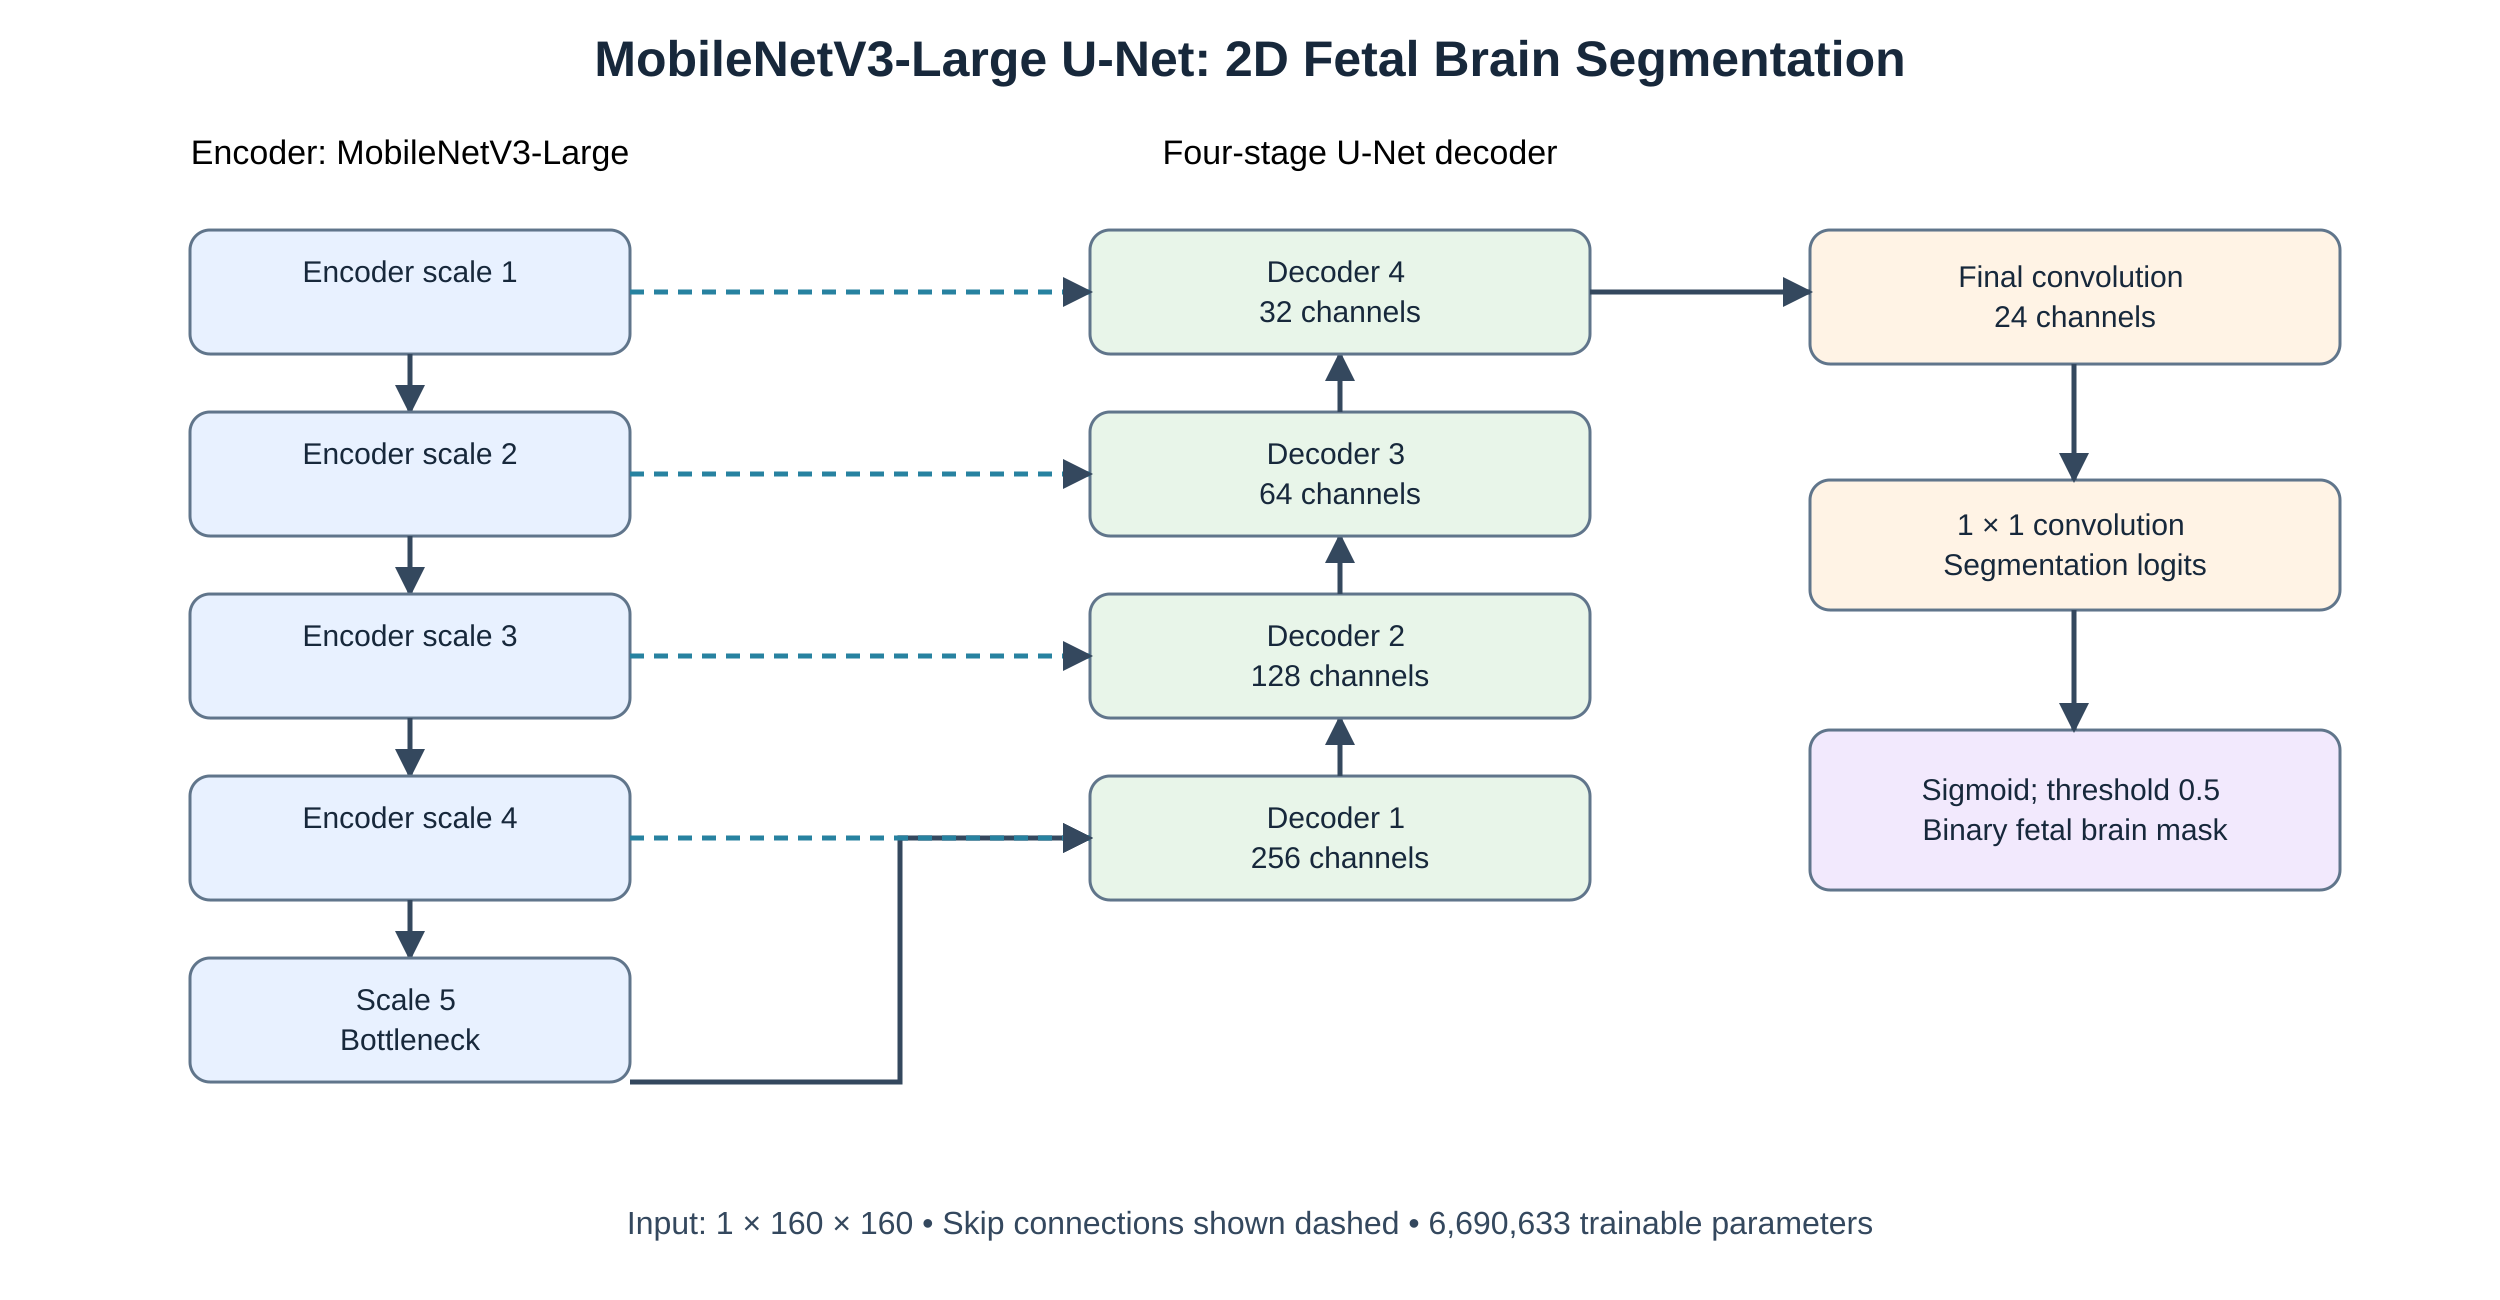
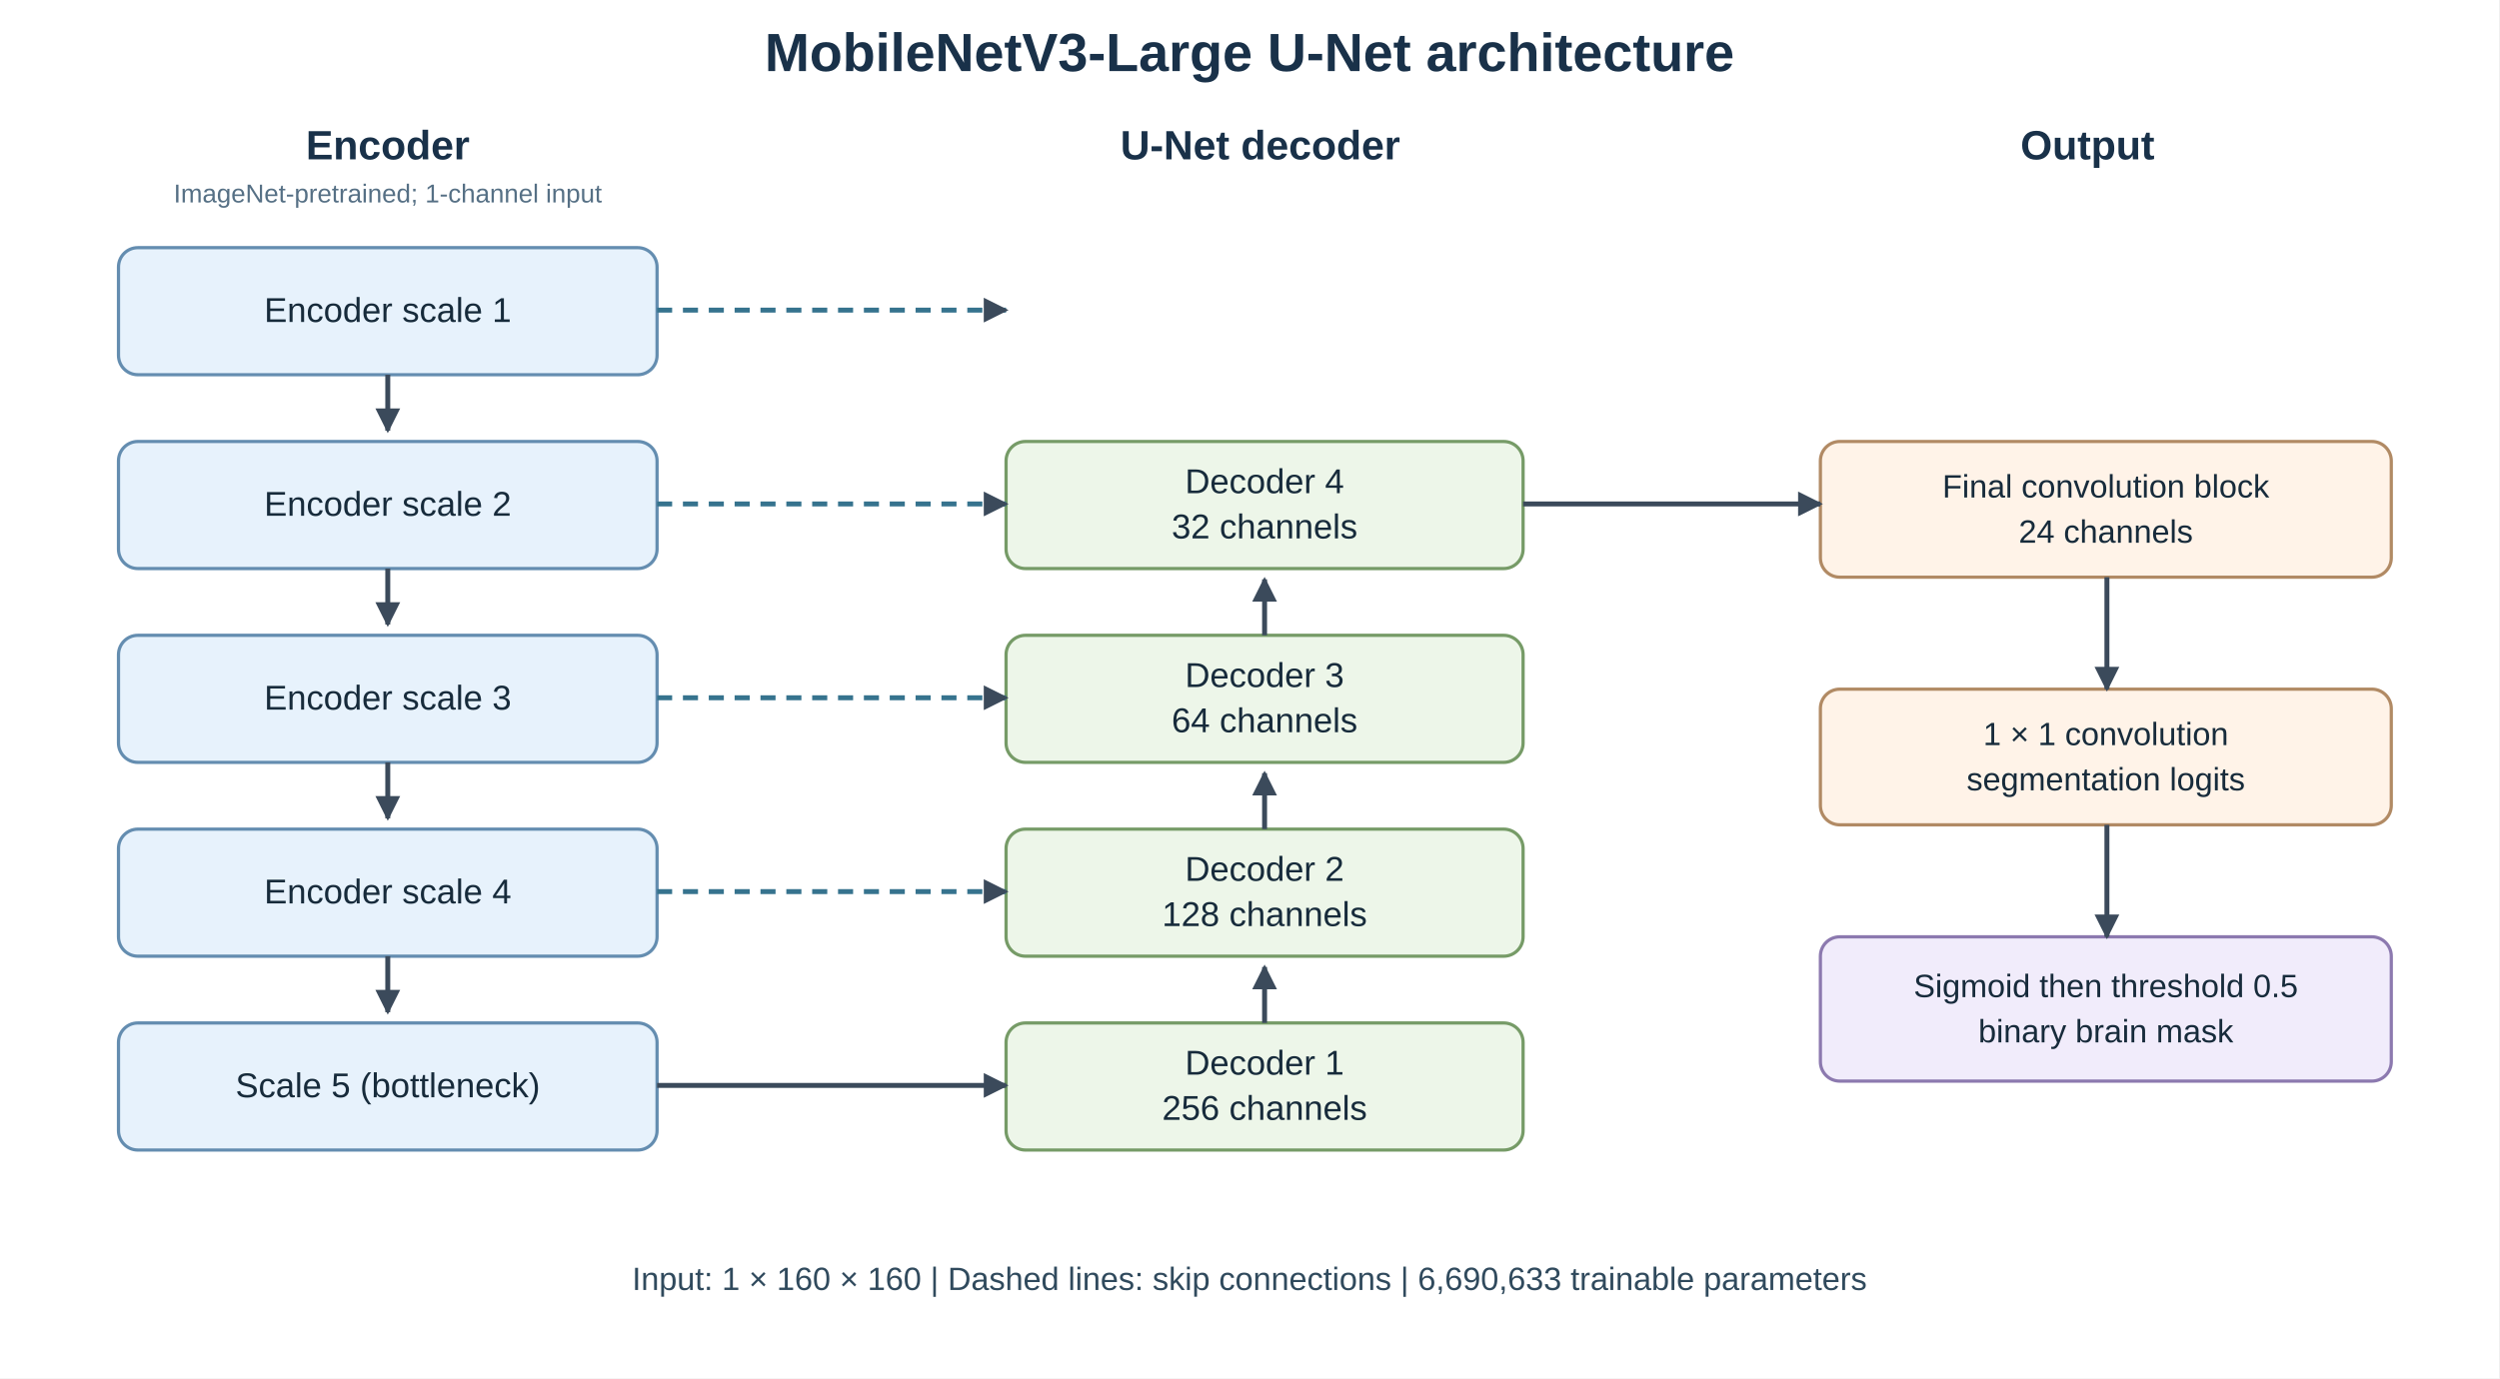
- <svg xmlns="http://www.w3.org/2000/svg" width="1250" height="650" viewBox="0 0 1250 650">
-   <rect width="1250" height="650" fill="white" />
+ <svg xmlns="http://www.w3.org/2000/svg" width="1160" height="640" viewBox="0 0 1160 640">
+   <rect width="1160" height="640" fill="#fff" />
  <defs>
-     <marker id="arrow" viewBox="0 0 10 10" refX="9" refY="5" markerWidth="6" markerHeight="6" orient="auto-start-reverse">
-       <path d="M0 0 L10 5 L0 10 Z" fill="#34485e" />
+     <marker id="head" viewBox="0 0 10 10" refX="9" refY="5" markerWidth="5" markerHeight="5" orient="auto-start-reverse">
+       <path d="M0 0 L10 5 L0 10 Z" fill="#3b4a5b" />
    </marker>
  </defs>
-   <text x="625" y="38" text-anchor="middle" font-family="Arial" font-weight="bold" font-size="25" fill="#17283b">MobileNetV3-Large U-Net: 2D Fetal Brain Segmentation</text>
-   <text x="205" y="82" text-anchor="middle" font-family="Arial" font-size="17">Encoder: MobileNetV3-Large</text>
-   <text x="680" y="82" text-anchor="middle" font-family="Arial" font-size="17">Four-stage U-Net decoder</text>
-   <rect x="95" y="115" width="220" height="62" rx="10" fill="#e8f1ff" stroke="#60758b" stroke-width="1.5" />
-   <text x="205" y="141" text-anchor="middle" fill="#17283b" font-size="15" font-family="Arial">
-     <tspan x="205" dy="0">Encoder scale 1</tspan>
-   </text>
-   <path d="M205,177 L205,206" fill="none" stroke="#34485e" stroke-width="2.5" marker-end="url(#arrow)" />
-   <rect x="95" y="206" width="220" height="62" rx="10" fill="#e8f1ff" stroke="#60758b" stroke-width="1.5" />
-   <text x="205" y="232" text-anchor="middle" fill="#17283b" font-size="15" font-family="Arial">
-     <tspan x="205" dy="0">Encoder scale 2</tspan>
-   </text>
-   <path d="M205,268 L205,297" fill="none" stroke="#34485e" stroke-width="2.5" marker-end="url(#arrow)" />
-   <rect x="95" y="297" width="220" height="62" rx="10" fill="#e8f1ff" stroke="#60758b" stroke-width="1.5" />
-   <text x="205" y="323" text-anchor="middle" fill="#17283b" font-size="15" font-family="Arial">
-     <tspan x="205" dy="0">Encoder scale 3</tspan>
-   </text>
-   <path d="M205,359 L205,388" fill="none" stroke="#34485e" stroke-width="2.5" marker-end="url(#arrow)" />
-   <rect x="95" y="388" width="220" height="62" rx="10" fill="#e8f1ff" stroke="#60758b" stroke-width="1.5" />
-   <text x="205" y="414" text-anchor="middle" fill="#17283b" font-size="15" font-family="Arial">
-     <tspan x="205" dy="0">Encoder scale 4</tspan>
-   </text>
-   <path d="M205,450 L205,479" fill="none" stroke="#34485e" stroke-width="2.5" marker-end="url(#arrow)" />
-   <rect x="95" y="479" width="220" height="62" rx="10" fill="#e8f1ff" stroke="#60758b" stroke-width="1.5" />
-   <text x="205" y="505" text-anchor="middle" fill="#17283b" font-size="15" font-family="Arial">
-     <tspan x="205" dy="0">Scale 5</tspan>
-     <tspan x="205" dy="20">Bottleneck</tspan>
-   </text>
-   <rect x="545" y="388" width="250" height="62" rx="10" fill="#e8f5e9" stroke="#60758b" stroke-width="1.5" />
-   <text x="670" y="414" text-anchor="middle" fill="#17283b" font-size="15" font-family="Arial">
-     <tspan x="670" dy="0">Decoder 1</tspan>
-     <tspan x="670" dy="20">256 channels</tspan>
-   </text>
-   <path d="M670,388 L670,359" fill="none" stroke="#34485e" stroke-width="2.5" marker-end="url(#arrow)" />
-   <rect x="545" y="297" width="250" height="62" rx="10" fill="#e8f5e9" stroke="#60758b" stroke-width="1.5" />
-   <text x="670" y="323" text-anchor="middle" fill="#17283b" font-size="15" font-family="Arial">
-     <tspan x="670" dy="0">Decoder 2</tspan>
-     <tspan x="670" dy="20">128 channels</tspan>
-   </text>
-   <path d="M670,297 L670,268" fill="none" stroke="#34485e" stroke-width="2.5" marker-end="url(#arrow)" />
-   <rect x="545" y="206" width="250" height="62" rx="10" fill="#e8f5e9" stroke="#60758b" stroke-width="1.5" />
-   <text x="670" y="232" text-anchor="middle" fill="#17283b" font-size="15" font-family="Arial">
-     <tspan x="670" dy="0">Decoder 3</tspan>
-     <tspan x="670" dy="20">64 channels</tspan>
-   </text>
-   <path d="M670,206 L670,177" fill="none" stroke="#34485e" stroke-width="2.5" marker-end="url(#arrow)" />
-   <rect x="545" y="115" width="250" height="62" rx="10" fill="#e8f5e9" stroke="#60758b" stroke-width="1.5" />
-   <text x="670" y="141" text-anchor="middle" fill="#17283b" font-size="15" font-family="Arial">
-     <tspan x="670" dy="0">Decoder 4</tspan>
-     <tspan x="670" dy="20">32 channels</tspan>
-   </text>
-   <path d="M315 541 H450 V419 H545" stroke="#34485e" stroke-width="2.5" fill="none" marker-end="url(#arrow)" />
-   <path d="M315,146 L545,146" fill="none" stroke="#2782a0" stroke-width="2.5" stroke-dasharray="7 5" marker-end="url(#arrow)" />
-   <path d="M315,237 L545,237" fill="none" stroke="#2782a0" stroke-width="2.5" stroke-dasharray="7 5" marker-end="url(#arrow)" />
-   <path d="M315,328 L545,328" fill="none" stroke="#2782a0" stroke-width="2.5" stroke-dasharray="7 5" marker-end="url(#arrow)" />
-   <path d="M315,419 L545,419" fill="none" stroke="#2782a0" stroke-width="2.5" stroke-dasharray="7 5" marker-end="url(#arrow)" />
-   <rect x="905" y="115" width="265" height="67" rx="10" fill="#fff3e5" stroke="#60758b" stroke-width="1.5" />
-   <text x="1037.5" y="143.5" text-anchor="middle" fill="#17283b" font-size="15" font-family="Arial">
-     <tspan x="1037.5" dy="0">Final convolution</tspan>
-     <tspan x="1037.5" dy="20">24 channels</tspan>
-   </text>
-   <rect x="905" y="240" width="265" height="65" rx="10" fill="#fff3e5" stroke="#60758b" stroke-width="1.5" />
-   <text x="1037.5" y="267.5" text-anchor="middle" fill="#17283b" font-size="15" font-family="Arial">
-     <tspan x="1037.5" dy="0">1 × 1 convolution</tspan>
-     <tspan x="1037.5" dy="20">Segmentation logits</tspan>
-   </text>
-   <rect x="905" y="365" width="265" height="80" rx="10" fill="#f2e9fd" stroke="#60758b" stroke-width="1.5" />
-   <text x="1037.5" y="400" text-anchor="middle" fill="#17283b" font-size="15" font-family="Arial">
-     <tspan x="1037.5" dy="0">Sigmoid; threshold 0.5</tspan>
-     <tspan x="1037.5" dy="20">Binary fetal brain mask</tspan>
-   </text>
-   <path d="M795,146 L905,146" fill="none" stroke="#34485e" stroke-width="2.5" marker-end="url(#arrow)" />
-   <path d="M1037,182 L1037,240" fill="none" stroke="#34485e" stroke-width="2.5" marker-end="url(#arrow)" />
-   <path d="M1037,305 L1037,365" fill="none" stroke="#34485e" stroke-width="2.5" marker-end="url(#arrow)" />
-   <text x="625" y="617" font-size="16" text-anchor="middle" font-family="Arial" fill="#34485e">Input: 1 × 160 × 160  •  Skip connections shown dashed  •  6,690,633 trainable parameters</text>
+   <text x="580" y="33" font-family="Arial,sans-serif" font-size="25" font-weight="700" fill="#193149" text-anchor="middle">MobileNetV3-Large U-Net architecture</text>
+   <text x="180" y="74" font-family="Arial,sans-serif" font-size="19" font-weight="700" fill="#193149" text-anchor="middle">Encoder</text>
+   <text x="585" y="74" font-family="Arial,sans-serif" font-size="19" font-weight="700" fill="#193149" text-anchor="middle">U-Net decoder</text>
+   <text x="969" y="74" font-family="Arial,sans-serif" font-size="19" font-weight="700" fill="#193149" text-anchor="middle">Output</text>
+   <text x="180" y="94" font-size="12" text-anchor="middle" font-family="Arial" fill="#567085">ImageNet-pretrained; 1-channel input</text>
+   <rect x="55" y="115" width="250" height="59" rx="9" fill="#e7f2fc" stroke="#648db0" stroke-width="1.5" />
+   <text x="180" y="149.5" text-anchor="middle" fill="#172b3b" font-family="Arial,sans-serif" font-size="16">Encoder scale 1</text>
+   <path d="M180 174 V200" fill="none" stroke="#3b4a5b" stroke-width="2.3" marker-end="url(#head)" />
+   <rect x="55" y="205" width="250" height="59" rx="9" fill="#e7f2fc" stroke="#648db0" stroke-width="1.5" />
+   <text x="180" y="239.5" text-anchor="middle" fill="#172b3b" font-family="Arial,sans-serif" font-size="16">Encoder scale 2</text>
+   <path d="M180 264 V290" fill="none" stroke="#3b4a5b" stroke-width="2.3" marker-end="url(#head)" />
+   <rect x="55" y="295" width="250" height="59" rx="9" fill="#e7f2fc" stroke="#648db0" stroke-width="1.5" />
+   <text x="180" y="329.5" text-anchor="middle" fill="#172b3b" font-family="Arial,sans-serif" font-size="16">Encoder scale 3</text>
+   <path d="M180 354 V380" fill="none" stroke="#3b4a5b" stroke-width="2.3" marker-end="url(#head)" />
+   <rect x="55" y="385" width="250" height="59" rx="9" fill="#e7f2fc" stroke="#648db0" stroke-width="1.5" />
+   <text x="180" y="419.5" text-anchor="middle" fill="#172b3b" font-family="Arial,sans-serif" font-size="16">Encoder scale 4</text>
+   <path d="M180 444 V470" fill="none" stroke="#3b4a5b" stroke-width="2.3" marker-end="url(#head)" />
+   <rect x="55" y="475" width="250" height="59" rx="9" fill="#e7f2fc" stroke="#648db0" stroke-width="1.5" />
+   <text x="180" y="509.5" text-anchor="middle" fill="#172b3b" font-family="Arial,sans-serif" font-size="16">Scale 5 (bottleneck)</text>
+   <rect x="467" y="475" width="240" height="59" rx="9" fill="#edf6e9" stroke="#769b67" stroke-width="1.5" />
+   <text x="587" y="499" text-anchor="middle" fill="#172b3b" font-family="Arial,sans-serif" font-size="16">Decoder 1</text>
+   <text x="587" y="520" text-anchor="middle" fill="#172b3b" font-family="Arial,sans-serif" font-size="16">256 channels</text>
+   <path d="M587 475 V449" fill="none" stroke="#3b4a5b" stroke-width="2.3" marker-end="url(#head)" />
+   <rect x="467" y="385" width="240" height="59" rx="9" fill="#edf6e9" stroke="#769b67" stroke-width="1.5" />
+   <text x="587" y="409" text-anchor="middle" fill="#172b3b" font-family="Arial,sans-serif" font-size="16">Decoder 2</text>
+   <text x="587" y="430" text-anchor="middle" fill="#172b3b" font-family="Arial,sans-serif" font-size="16">128 channels</text>
+   <path d="M587 385 V359" fill="none" stroke="#3b4a5b" stroke-width="2.3" marker-end="url(#head)" />
+   <rect x="467" y="295" width="240" height="59" rx="9" fill="#edf6e9" stroke="#769b67" stroke-width="1.5" />
+   <text x="587" y="319" text-anchor="middle" fill="#172b3b" font-family="Arial,sans-serif" font-size="16">Decoder 3</text>
+   <text x="587" y="340" text-anchor="middle" fill="#172b3b" font-family="Arial,sans-serif" font-size="16">64 channels</text>
+   <path d="M587 295 V269" fill="none" stroke="#3b4a5b" stroke-width="2.3" marker-end="url(#head)" />
+   <rect x="467" y="205" width="240" height="59" rx="9" fill="#edf6e9" stroke="#769b67" stroke-width="1.5" />
+   <text x="587" y="229" text-anchor="middle" fill="#172b3b" font-family="Arial,sans-serif" font-size="16">Decoder 4</text>
+   <text x="587" y="250" text-anchor="middle" fill="#172b3b" font-family="Arial,sans-serif" font-size="16">32 channels</text>
+   <path d="M305 504 H467" fill="none" stroke="#3b4a5b" stroke-width="2.3" marker-end="url(#head)" />
+   <path d="M305 414 H467" fill="none" stroke="#36738e" stroke-width="2.3" stroke-dasharray="7 5" marker-end="url(#head)" />
+   <path d="M305 324 H467" fill="none" stroke="#36738e" stroke-width="2.3" stroke-dasharray="7 5" marker-end="url(#head)" />
+   <path d="M305 234 H467" fill="none" stroke="#36738e" stroke-width="2.3" stroke-dasharray="7 5" marker-end="url(#head)" />
+   <path d="M305 144 H467" fill="none" stroke="#36738e" stroke-width="2.3" stroke-dasharray="7 5" marker-end="url(#head)" />
+   <rect x="845" y="205" width="265" height="63" rx="9" fill="#fff3e8" stroke="#b18a64" stroke-width="1.5" />
+   <text x="977.5" y="231" text-anchor="middle" fill="#172b3b" font-family="Arial,sans-serif" font-size="15">Final convolution block</text>
+   <text x="977.5" y="252" text-anchor="middle" fill="#172b3b" font-family="Arial,sans-serif" font-size="15">24 channels</text>
+   <rect x="845" y="320" width="265" height="63" rx="9" fill="#fff3e8" stroke="#b18a64" stroke-width="1.5" />
+   <text x="977.5" y="346" text-anchor="middle" fill="#172b3b" font-family="Arial,sans-serif" font-size="15">1 × 1 convolution</text>
+   <text x="977.5" y="367" text-anchor="middle" fill="#172b3b" font-family="Arial,sans-serif" font-size="15">segmentation logits</text>
+   <rect x="845" y="435" width="265" height="67" rx="9" fill="#f1ecfb" stroke="#8c79af" stroke-width="1.5" />
+   <text x="977.5" y="463" text-anchor="middle" fill="#172b3b" font-family="Arial,sans-serif" font-size="15">Sigmoid then threshold 0.5</text>
+   <text x="977.5" y="484" text-anchor="middle" fill="#172b3b" font-family="Arial,sans-serif" font-size="15">binary brain mask</text>
+   <path d="M707 234 H845" fill="none" stroke="#3b4a5b" stroke-width="2.3" marker-end="url(#head)" />
+   <path d="M978 268 V320" fill="none" stroke="#3b4a5b" stroke-width="2.3" marker-end="url(#head)" />
+   <path d="M978 383 V435" fill="none" stroke="#3b4a5b" stroke-width="2.3" marker-end="url(#head)" />
+   <text x="580" y="599" text-anchor="middle" font-family="Arial" font-size="15" fill="#304a5d">Input: 1 × 160 × 160    |    Dashed lines: skip connections    |    6,690,633 trainable parameters</text>
</svg>
